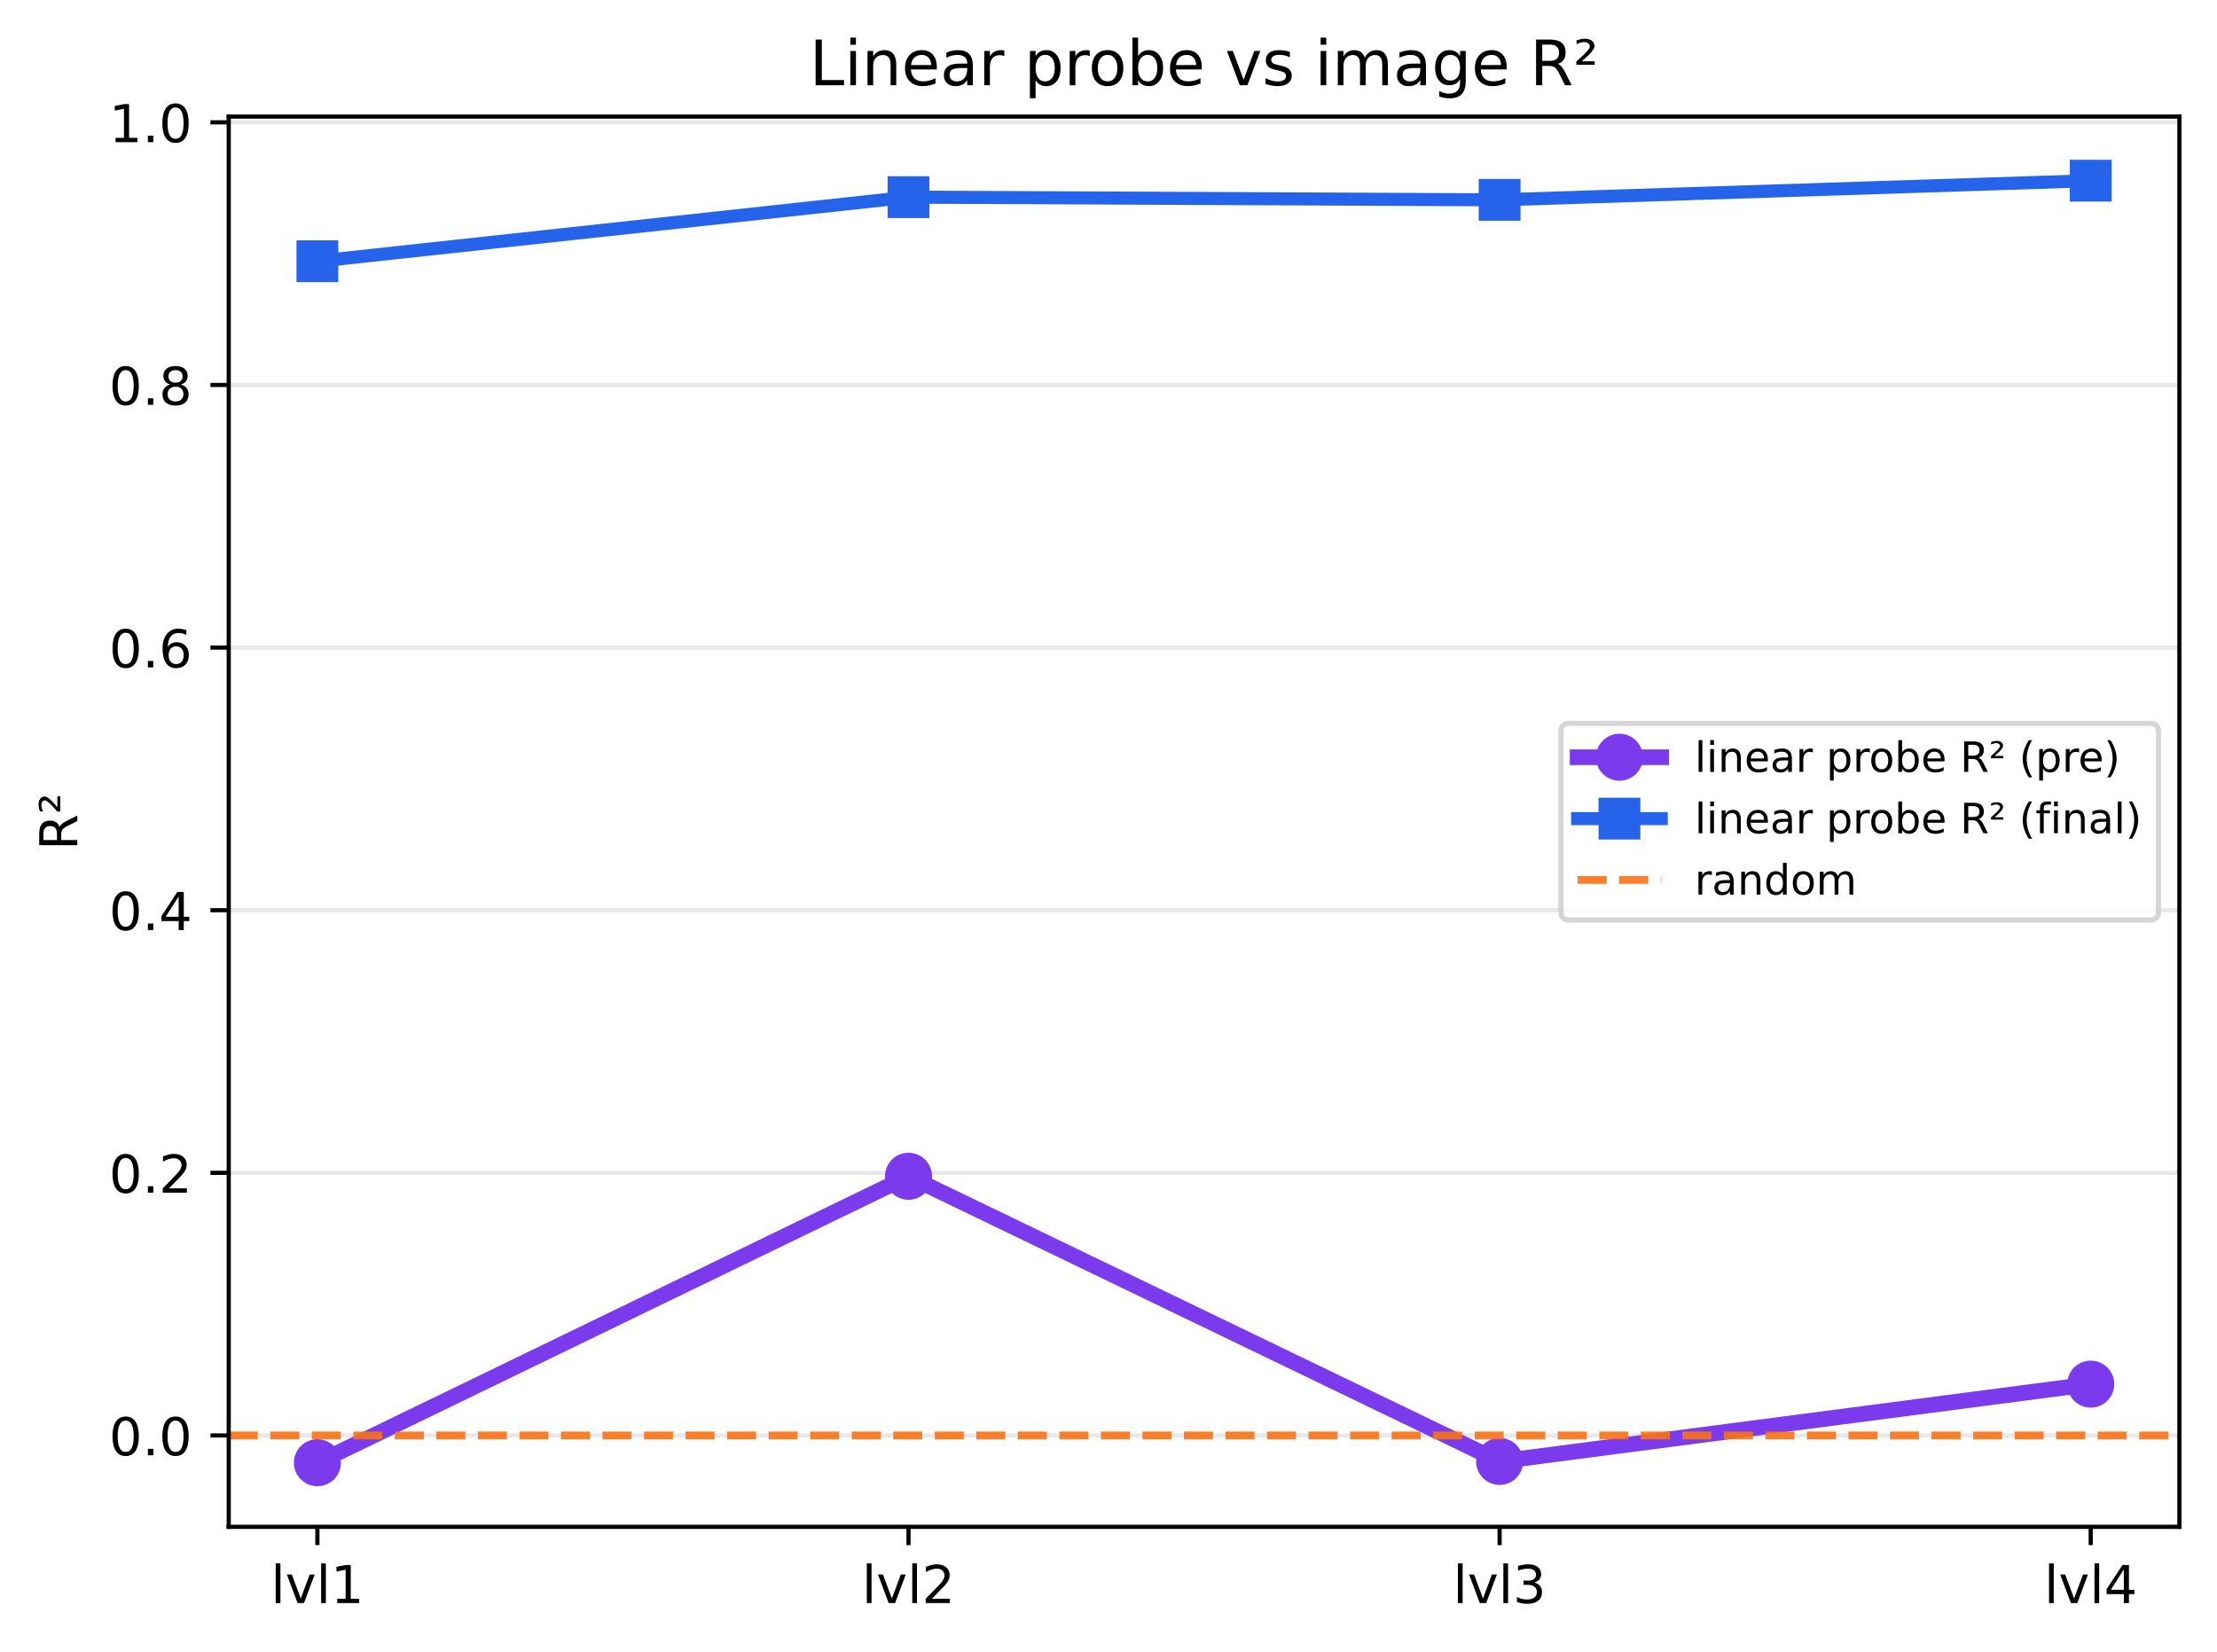
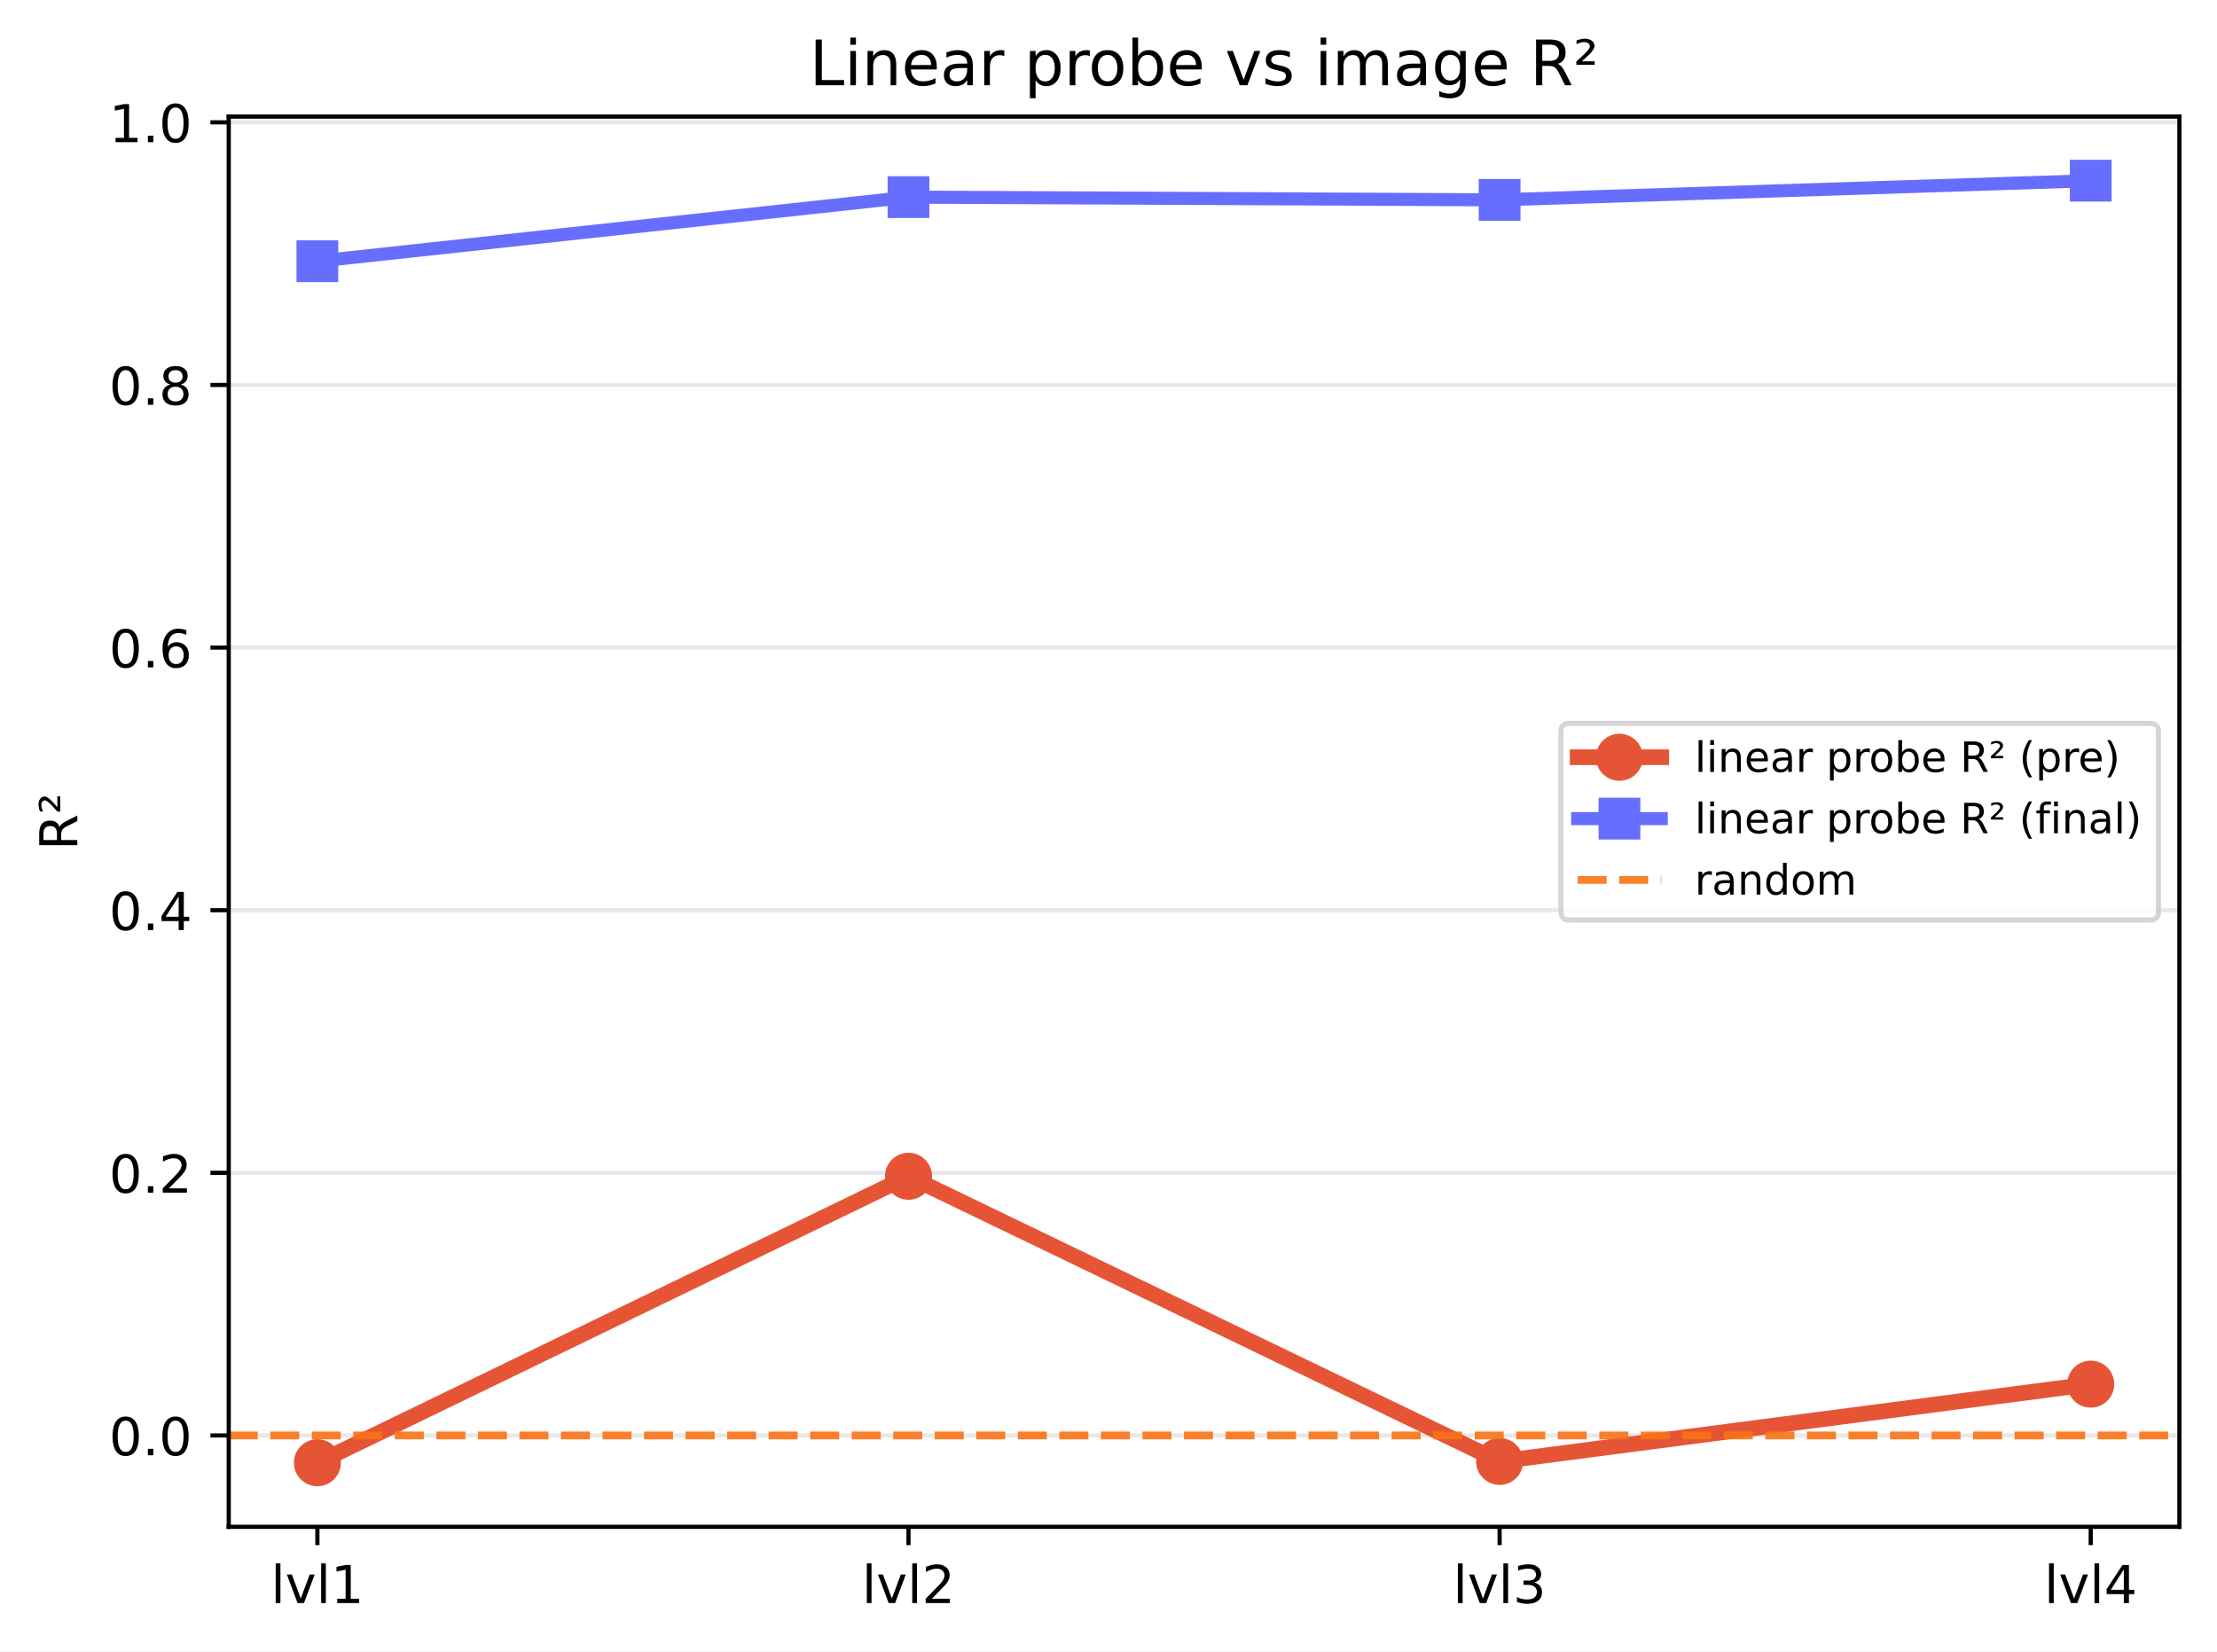
<svg xmlns="http://www.w3.org/2000/svg" xmlns:xlink="http://www.w3.org/1999/xlink" width="424.371pt" height="316.156pt" viewBox="0 0 424.371 316.156" version="1.1">
  <defs>
    <style type="text/css">*{stroke-linejoin: round; stroke-linecap: butt}</style>
  </defs>
  <g id="figure_1">
    <g id="patch_1">
      <path d="M 0 316.156  L 424.371 316.156  L 424.371 0  L 0 0  z " style="fill: #ffffff" />
    </g>
    <g id="axes_1">
      <g id="patch_2">
        <path d="M 43.781 292.278  L 417.171 292.278  L 417.171 22.318  L 43.781 22.318  z " style="fill: #ffffff" />
      </g>
      <g id="matplotlib.axis_1">
        <g id="xtick_1">
          <g id="line2d_1">
            <defs>
-               <path id="ma4fa95c0d4" d="M 0 0  L 0 3.5  " style="stroke: #000000; stroke-width: 0.8" />
-             </defs>
-             <g>
-               <use xlink:href="#ma4fa95c0d4" x="60.754" y="292.278" style="stroke: #000000; stroke-width: 0.8" />
+               <path id="mb5f0a860e6" d="M 0 0  L 0 3.5  " style="stroke: #000000; stroke-width: 0.8" />
+             </defs>
+             <g>
+               <use xlink:href="#mb5f0a860e6" x="60.754" y="292.278" style="stroke: #000000; stroke-width: 0.8" />
            </g>
          </g>
          <g id="text_1">
            <g transform="translate(51.83477 306.8766) scale(0.1 -0.1)">
              <defs>
                <path id="DejaVuSans-6c" d="M 603 4863  L 1178 4863  L 1178 0  L 603 0  L 603 4863  z " transform="scale(0.015625)" />
                <path id="DejaVuSans-76" d="M 191 3500  L 800 3500  L 1894 563  L 2988 3500  L 3597 3500  L 2284 0  L 1503 0  L 191 3500  z " transform="scale(0.015625)" />
                <path id="DejaVuSans-31" d="M 794 531  L 1825 531  L 1825 4091  L 703 3866  L 703 4441  L 1819 4666  L 2450 4666  L 2450 531  L 3481 531  L 3481 0  L 794 0  L 794 531  z " transform="scale(0.015625)" />
              </defs>
              <use xlink:href="#DejaVuSans-6c" />
              <use xlink:href="#DejaVuSans-76" transform="translate(27.7832 0)" />
              <use xlink:href="#DejaVuSans-6c" transform="translate(86.96289 0)" />
              <use xlink:href="#DejaVuSans-31" transform="translate(114.7461 0)" />
            </g>
          </g>
        </g>
        <g id="xtick_2">
          <g id="line2d_2">
            <g>
-               <use xlink:href="#ma4fa95c0d4" x="173.902" y="292.278" style="stroke: #000000; stroke-width: 0.8" />
+               <use xlink:href="#mb5f0a860e6" x="173.902" y="292.278" style="stroke: #000000; stroke-width: 0.8" />
            </g>
          </g>
          <g id="text_2">
            <g transform="translate(164.9833 306.8766) scale(0.1 -0.1)">
              <defs>
                <path id="DejaVuSans-32" d="M 1228 531  L 3431 531  L 3431 0  L 469 0  L 469 531  Q 828 903 1448 1529  Q 2069 2156 2228 2338  Q 2531 2678 2651 2914  Q 2772 3150 2772 3378  Q 2772 3750 2511 3984  Q 2250 4219 1831 4219  Q 1534 4219 1204 4116  Q 875 4013 500 3803  L 500 4441  Q 881 4594 1212 4672  Q 1544 4750 1819 4750  Q 2544 4750 2975 4387  Q 3406 4025 3406 3419  Q 3406 3131 3298 2873  Q 3191 2616 2906 2266  Q 2828 2175 2409 1742  Q 1991 1309 1228 531  z " transform="scale(0.015625)" />
              </defs>
              <use xlink:href="#DejaVuSans-6c" />
              <use xlink:href="#DejaVuSans-76" transform="translate(27.7832 0)" />
              <use xlink:href="#DejaVuSans-6c" transform="translate(86.96289 0)" />
              <use xlink:href="#DejaVuSans-32" transform="translate(114.7461 0)" />
            </g>
          </g>
        </g>
        <g id="xtick_3">
          <g id="line2d_3">
            <g>
-               <use xlink:href="#ma4fa95c0d4" x="287.05" y="292.278" style="stroke: #000000; stroke-width: 0.8" />
+               <use xlink:href="#mb5f0a860e6" x="287.05" y="292.278" style="stroke: #000000; stroke-width: 0.8" />
            </g>
          </g>
          <g id="text_3">
            <g transform="translate(278.1317 306.8766) scale(0.1 -0.1)">
              <defs>
                <path id="DejaVuSans-33" d="M 2597 2516  Q 3050 2419 3304 2112  Q 3559 1806 3559 1356  Q 3559 666 3084 287  Q 2609 -91 1734 -91  Q 1441 -91 1130 -33  Q 819 25 488 141  L 488 750  Q 750 597 1062 519  Q 1375 441 1716 441  Q 2309 441 2620 675  Q 2931 909 2931 1356  Q 2931 1769 2642 2001  Q 2353 2234 1838 2234  L 1294 2234  L 1294 2753  L 1863 2753  Q 2328 2753 2575 2939  Q 2822 3125 2822 3475  Q 2822 3834 2567 4026  Q 2313 4219 1838 4219  Q 1578 4219 1281 4162  Q 984 4106 628 3988  L 628 4550  Q 988 4650 1302 4700  Q 1616 4750 1894 4750  Q 2613 4750 3031 4423  Q 3450 4097 3450 3541  Q 3450 3153 3228 2886  Q 3006 2619 2597 2516  z " transform="scale(0.015625)" />
              </defs>
              <use xlink:href="#DejaVuSans-6c" />
              <use xlink:href="#DejaVuSans-76" transform="translate(27.7832 0)" />
              <use xlink:href="#DejaVuSans-6c" transform="translate(86.96289 0)" />
              <use xlink:href="#DejaVuSans-33" transform="translate(114.7461 0)" />
            </g>
          </g>
        </g>
        <g id="xtick_4">
          <g id="line2d_4">
            <g>
-               <use xlink:href="#ma4fa95c0d4" x="400.199" y="292.278" style="stroke: #000000; stroke-width: 0.8" />
+               <use xlink:href="#mb5f0a860e6" x="400.199" y="292.278" style="stroke: #000000; stroke-width: 0.8" />
            </g>
          </g>
          <g id="text_4">
            <g transform="translate(391.2802 306.8766) scale(0.1 -0.1)">
              <defs>
                <path id="DejaVuSans-34" d="M 2419 4116  L 825 1625  L 2419 1625  L 2419 4116  z M 2253 4666  L 3047 4666  L 3047 1625  L 3713 1625  L 3713 1100  L 3047 1100  L 3047 0  L 2419 0  L 2419 1100  L 313 1100  L 313 1709  L 2253 4666  z " transform="scale(0.015625)" />
              </defs>
              <use xlink:href="#DejaVuSans-6c" />
              <use xlink:href="#DejaVuSans-76" transform="translate(27.7832 0)" />
              <use xlink:href="#DejaVuSans-6c" transform="translate(86.96289 0)" />
              <use xlink:href="#DejaVuSans-34" transform="translate(114.7461 0)" />
            </g>
          </g>
        </g>
      </g>
      <g id="matplotlib.axis_2">
        <g id="ytick_1">
          <g id="line2d_5">
-             <path d="M 43.781 274.787  L 417.171 274.787  " clip-path="url(#pebce933a4f)" style="fill: none; stroke: #b0b0b0; stroke-opacity: 0.3; stroke-width: 0.8; stroke-linecap: square" />
+             <path d="M 43.781 274.787  L 417.171 274.787  " clip-path="url(#pfa9aca4355)" style="fill: none; stroke: #b0b0b0; stroke-opacity: 0.3; stroke-width: 0.8; stroke-linecap: square" />
          </g>
          <g id="line2d_6">
            <defs>
-               <path id="m3c861efbf7" d="M 0 0  L -3.5 0  " style="stroke: #000000; stroke-width: 0.8" />
-             </defs>
-             <g>
-               <use xlink:href="#m3c861efbf7" x="43.781" y="274.787" style="stroke: #000000; stroke-width: 0.8" />
+               <path id="m2db002ee2f" d="M 0 0  L -3.5 0  " style="stroke: #000000; stroke-width: 0.8" />
+             </defs>
+             <g>
+               <use xlink:href="#m2db002ee2f" x="43.781" y="274.787" style="stroke: #000000; stroke-width: 0.8" />
            </g>
          </g>
          <g id="text_5">
            <g transform="translate(20.87813 278.5864) scale(0.1 -0.1)">
              <defs>
                <path id="DejaVuSans-30" d="M 2034 4250  Q 1547 4250 1301 3770  Q 1056 3291 1056 2328  Q 1056 1369 1301 889  Q 1547 409 2034 409  Q 2525 409 2770 889  Q 3016 1369 3016 2328  Q 3016 3291 2770 3770  Q 2525 4250 2034 4250  z M 2034 4750  Q 2819 4750 3233 4129  Q 3647 3509 3647 2328  Q 3647 1150 3233 529  Q 2819 -91 2034 -91  Q 1250 -91 836 529  Q 422 1150 422 2328  Q 422 3509 836 4129  Q 1250 4750 2034 4750  z " transform="scale(0.015625)" />
                <path id="DejaVuSans-2e" d="M 684 794  L 1344 794  L 1344 0  L 684 0  L 684 794  z " transform="scale(0.015625)" />
              </defs>
              <use xlink:href="#DejaVuSans-30" />
              <use xlink:href="#DejaVuSans-2e" transform="translate(63.62305 0)" />
              <use xlink:href="#DejaVuSans-30" transform="translate(95.41016 0)" />
            </g>
          </g>
        </g>
        <g id="ytick_2">
          <g id="line2d_7">
-             <path d="M 43.781 224.514  L 417.171 224.514  " clip-path="url(#pebce933a4f)" style="fill: none; stroke: #b0b0b0; stroke-opacity: 0.3; stroke-width: 0.8; stroke-linecap: square" />
+             <path d="M 43.781 224.514  L 417.171 224.514  " clip-path="url(#pfa9aca4355)" style="fill: none; stroke: #b0b0b0; stroke-opacity: 0.3; stroke-width: 0.8; stroke-linecap: square" />
          </g>
          <g id="line2d_8">
            <g>
-               <use xlink:href="#m3c861efbf7" x="43.781" y="224.514" style="stroke: #000000; stroke-width: 0.8" />
+               <use xlink:href="#m2db002ee2f" x="43.781" y="224.514" style="stroke: #000000; stroke-width: 0.8" />
            </g>
          </g>
          <g id="text_6">
            <g transform="translate(20.87813 228.3128) scale(0.1 -0.1)">
              <use xlink:href="#DejaVuSans-30" />
              <use xlink:href="#DejaVuSans-2e" transform="translate(63.62305 0)" />
              <use xlink:href="#DejaVuSans-32" transform="translate(95.41016 0)" />
            </g>
          </g>
        </g>
        <g id="ytick_3">
          <g id="line2d_9">
-             <path d="M 43.781 174.24  L 417.171 174.24  " clip-path="url(#pebce933a4f)" style="fill: none; stroke: #b0b0b0; stroke-opacity: 0.3; stroke-width: 0.8; stroke-linecap: square" />
+             <path d="M 43.781 174.24  L 417.171 174.24  " clip-path="url(#pfa9aca4355)" style="fill: none; stroke: #b0b0b0; stroke-opacity: 0.3; stroke-width: 0.8; stroke-linecap: square" />
          </g>
          <g id="line2d_10">
            <g>
-               <use xlink:href="#m3c861efbf7" x="43.781" y="174.24" style="stroke: #000000; stroke-width: 0.8" />
+               <use xlink:href="#m2db002ee2f" x="43.781" y="174.24" style="stroke: #000000; stroke-width: 0.8" />
            </g>
          </g>
          <g id="text_7">
            <g transform="translate(20.87813 178.0392) scale(0.1 -0.1)">
              <use xlink:href="#DejaVuSans-30" />
              <use xlink:href="#DejaVuSans-2e" transform="translate(63.62305 0)" />
              <use xlink:href="#DejaVuSans-34" transform="translate(95.41016 0)" />
            </g>
          </g>
        </g>
        <g id="ytick_4">
          <g id="line2d_11">
-             <path d="M 43.781 123.966  L 417.171 123.966  " clip-path="url(#pebce933a4f)" style="fill: none; stroke: #b0b0b0; stroke-opacity: 0.3; stroke-width: 0.8; stroke-linecap: square" />
+             <path d="M 43.781 123.966  L 417.171 123.966  " clip-path="url(#pfa9aca4355)" style="fill: none; stroke: #b0b0b0; stroke-opacity: 0.3; stroke-width: 0.8; stroke-linecap: square" />
          </g>
          <g id="line2d_12">
            <g>
-               <use xlink:href="#m3c861efbf7" x="43.781" y="123.966" style="stroke: #000000; stroke-width: 0.8" />
+               <use xlink:href="#m2db002ee2f" x="43.781" y="123.966" style="stroke: #000000; stroke-width: 0.8" />
            </g>
          </g>
          <g id="text_8">
            <g transform="translate(20.87813 127.7656) scale(0.1 -0.1)">
              <defs>
                <path id="DejaVuSans-36" d="M 2113 2584  Q 1688 2584 1439 2293  Q 1191 2003 1191 1497  Q 1191 994 1439 701  Q 1688 409 2113 409  Q 2538 409 2786 701  Q 3034 994 3034 1497  Q 3034 2003 2786 2293  Q 2538 2584 2113 2584  z M 3366 4563  L 3366 3988  Q 3128 4100 2886 4159  Q 2644 4219 2406 4219  Q 1781 4219 1451 3797  Q 1122 3375 1075 2522  Q 1259 2794 1537 2939  Q 1816 3084 2150 3084  Q 2853 3084 3261 2657  Q 3669 2231 3669 1497  Q 3669 778 3244 343  Q 2819 -91 2113 -91  Q 1303 -91 875 529  Q 447 1150 447 2328  Q 447 3434 972 4092  Q 1497 4750 2381 4750  Q 2619 4750 2861 4703  Q 3103 4656 3366 4563  z " transform="scale(0.015625)" />
              </defs>
              <use xlink:href="#DejaVuSans-30" />
              <use xlink:href="#DejaVuSans-2e" transform="translate(63.62305 0)" />
              <use xlink:href="#DejaVuSans-36" transform="translate(95.41016 0)" />
            </g>
          </g>
        </g>
        <g id="ytick_5">
          <g id="line2d_13">
-             <path d="M 43.781 73.693  L 417.171 73.693  " clip-path="url(#pebce933a4f)" style="fill: none; stroke: #b0b0b0; stroke-opacity: 0.3; stroke-width: 0.8; stroke-linecap: square" />
+             <path d="M 43.781 73.693  L 417.171 73.693  " clip-path="url(#pfa9aca4355)" style="fill: none; stroke: #b0b0b0; stroke-opacity: 0.3; stroke-width: 0.8; stroke-linecap: square" />
          </g>
          <g id="line2d_14">
            <g>
-               <use xlink:href="#m3c861efbf7" x="43.781" y="73.693" style="stroke: #000000; stroke-width: 0.8" />
+               <use xlink:href="#m2db002ee2f" x="43.781" y="73.693" style="stroke: #000000; stroke-width: 0.8" />
            </g>
          </g>
          <g id="text_9">
            <g transform="translate(20.87813 77.492) scale(0.1 -0.1)">
              <defs>
                <path id="DejaVuSans-38" d="M 2034 2216  Q 1584 2216 1326 1975  Q 1069 1734 1069 1313  Q 1069 891 1326 650  Q 1584 409 2034 409  Q 2484 409 2743 651  Q 3003 894 3003 1313  Q 3003 1734 2745 1975  Q 2488 2216 2034 2216  z M 1403 2484  Q 997 2584 770 2862  Q 544 3141 544 3541  Q 544 4100 942 4425  Q 1341 4750 2034 4750  Q 2731 4750 3128 4425  Q 3525 4100 3525 3541  Q 3525 3141 3298 2862  Q 3072 2584 2669 2484  Q 3125 2378 3379 2068  Q 3634 1759 3634 1313  Q 3634 634 3220 271  Q 2806 -91 2034 -91  Q 1263 -91 848 271  Q 434 634 434 1313  Q 434 1759 690 2068  Q 947 2378 1403 2484  z M 1172 3481  Q 1172 3119 1398 2916  Q 1625 2713 2034 2713  Q 2441 2713 2670 2916  Q 2900 3119 2900 3481  Q 2900 3844 2670 4047  Q 2441 4250 2034 4250  Q 1625 4250 1398 4047  Q 1172 3844 1172 3481  z " transform="scale(0.015625)" />
              </defs>
              <use xlink:href="#DejaVuSans-30" />
              <use xlink:href="#DejaVuSans-2e" transform="translate(63.62305 0)" />
              <use xlink:href="#DejaVuSans-38" transform="translate(95.41016 0)" />
            </g>
          </g>
        </g>
        <g id="ytick_6">
          <g id="line2d_15">
-             <path d="M 43.781 23.419  L 417.171 23.419  " clip-path="url(#pebce933a4f)" style="fill: none; stroke: #b0b0b0; stroke-opacity: 0.3; stroke-width: 0.8; stroke-linecap: square" />
+             <path d="M 43.781 23.419  L 417.171 23.419  " clip-path="url(#pfa9aca4355)" style="fill: none; stroke: #b0b0b0; stroke-opacity: 0.3; stroke-width: 0.8; stroke-linecap: square" />
          </g>
          <g id="line2d_16">
            <g>
-               <use xlink:href="#m3c861efbf7" x="43.781" y="23.419" style="stroke: #000000; stroke-width: 0.8" />
+               <use xlink:href="#m2db002ee2f" x="43.781" y="23.419" style="stroke: #000000; stroke-width: 0.8" />
            </g>
          </g>
          <g id="text_10">
            <g transform="translate(20.87813 27.21839) scale(0.1 -0.1)">
              <use xlink:href="#DejaVuSans-31" />
              <use xlink:href="#DejaVuSans-2e" transform="translate(63.62305 0)" />
              <use xlink:href="#DejaVuSans-30" transform="translate(95.41016 0)" />
            </g>
          </g>
        </g>
        <g id="text_11">
          <g transform="translate(14.79844 162.777) rotate(-90) scale(0.1 -0.1)">
            <defs>
              <path id="DejaVuSans-52" d="M 2841 2188  Q 3044 2119 3236 1894  Q 3428 1669 3622 1275  L 4263 0  L 3584 0  L 2988 1197  Q 2756 1666 2539 1819  Q 2322 1972 1947 1972  L 1259 1972  L 1259 0  L 628 0  L 628 4666  L 2053 4666  Q 2853 4666 3247 4331  Q 3641 3997 3641 3322  Q 3641 2881 3436 2590  Q 3231 2300 2841 2188  z M 1259 4147  L 1259 2491  L 2053 2491  Q 2509 2491 2742 2702  Q 2975 2913 2975 3322  Q 2975 3731 2742 3939  Q 2509 4147 2053 4147  L 1259 4147  z " transform="scale(0.015625)" />
              <path id="DejaVuSans-b2" d="M 838 2444  L 2163 2444  L 2163 2088  L 294 2088  L 294 2431  Q 400 2528 597 2703  Q 1672 3656 1672 3950  Q 1672 4156 1509 4282  Q 1347 4409 1081 4409  Q 919 4409 728 4354  Q 538 4300 313 4191  L 313 4575  Q 553 4663 761 4706  Q 969 4750 1147 4750  Q 1600 4750 1872 4544  Q 2144 4338 2144 4000  Q 2144 3566 1109 2678  Q 934 2528 838 2444  z " transform="scale(0.015625)" />
            </defs>
            <use xlink:href="#DejaVuSans-52" />
            <use xlink:href="#DejaVuSans-b2" transform="translate(69.48242 0)" />
          </g>
        </g>
      </g>
      <g id="line2d_17">
-         <path d="M 60.754 280.007  L 173.902 225.173  L 287.05 279.758  L 400.199 264.964  " clip-path="url(#pebce933a4f)" style="fill: none; stroke: #7c3aed; stroke-width: 3; stroke-linecap: square" />
+         <path d="M 60.754 280.007  L 173.902 225.173  L 287.05 279.758  L 400.199 264.964  " clip-path="url(#pfa9aca4355)" style="fill: none; stroke: #e65436; stroke-width: 3; stroke-linecap: square" />
        <defs>
-           <path id="m69466aa2cf" d="M 0 4  C 1.061 4 2.078 3.579 2.828 2.828  C 3.579 2.078 4 1.061 4 0  C 4 -1.061 3.579 -2.078 2.828 -2.828  C 2.078 -3.579 1.061 -4 0 -4  C -1.061 -4 -2.078 -3.579 -2.828 -2.828  C -3.579 -2.078 -4 -1.061 -4 0  C -4 1.061 -3.579 2.078 -2.828 2.828  C -2.078 3.579 -1.061 4 0 4  z " style="stroke: #7c3aed" />
+           <path id="mfcc7e17eb5" d="M 0 4  C 1.061 4 2.078 3.579 2.828 2.828  C 3.579 2.078 4 1.061 4 0  C 4 -1.061 3.579 -2.078 2.828 -2.828  C 2.078 -3.579 1.061 -4 0 -4  C -1.061 -4 -2.078 -3.579 -2.828 -2.828  C -3.579 -2.078 -4 -1.061 -4 0  C -4 1.061 -3.579 2.078 -2.828 2.828  C -2.078 3.579 -1.061 4 0 4  z " style="stroke: #e65436" />
        </defs>
-         <g clip-path="url(#pebce933a4f)">
-           <use xlink:href="#m69466aa2cf" x="60.754" y="280.007" style="fill: #7c3aed; stroke: #7c3aed" />
-           <use xlink:href="#m69466aa2cf" x="173.902" y="225.173" style="fill: #7c3aed; stroke: #7c3aed" />
-           <use xlink:href="#m69466aa2cf" x="287.05" y="279.758" style="fill: #7c3aed; stroke: #7c3aed" />
-           <use xlink:href="#m69466aa2cf" x="400.199" y="264.964" style="fill: #7c3aed; stroke: #7c3aed" />
+         <g clip-path="url(#pfa9aca4355)">
+           <use xlink:href="#mfcc7e17eb5" x="60.754" y="280.007" style="fill: #e65436; stroke: #e65436" />
+           <use xlink:href="#mfcc7e17eb5" x="173.902" y="225.173" style="fill: #e65436; stroke: #e65436" />
+           <use xlink:href="#mfcc7e17eb5" x="287.05" y="279.758" style="fill: #e65436; stroke: #e65436" />
+           <use xlink:href="#mfcc7e17eb5" x="400.199" y="264.964" style="fill: #e65436; stroke: #e65436" />
        </g>
      </g>
      <g id="line2d_18">
-         <path d="M 60.754 50.008  L 173.902 37.739  L 287.05 38.256  L 400.199 34.589  " clip-path="url(#pebce933a4f)" style="fill: none; stroke: #2563eb; stroke-width: 2.5; stroke-linecap: square" />
+         <path d="M 60.754 50.008  L 173.902 37.739  L 287.05 38.256  L 400.199 34.589  " clip-path="url(#pfa9aca4355)" style="fill: none; stroke: #676efd; stroke-width: 2.5; stroke-linecap: square" />
        <defs>
-           <path id="m083baf9ae3" d="M -3.5 3.5  L 3.5 3.5  L 3.5 -3.5  L -3.5 -3.5  z " style="stroke: #2563eb; stroke-linejoin: miter" />
+           <path id="ma6c90b87ee" d="M -3.5 3.5  L 3.5 3.5  L 3.5 -3.5  L -3.5 -3.5  z " style="stroke: #676efd; stroke-linejoin: miter" />
        </defs>
-         <g clip-path="url(#pebce933a4f)">
-           <use xlink:href="#m083baf9ae3" x="60.754" y="50.008" style="fill: #2563eb; stroke: #2563eb; stroke-linejoin: miter" />
-           <use xlink:href="#m083baf9ae3" x="173.902" y="37.739" style="fill: #2563eb; stroke: #2563eb; stroke-linejoin: miter" />
-           <use xlink:href="#m083baf9ae3" x="287.05" y="38.256" style="fill: #2563eb; stroke: #2563eb; stroke-linejoin: miter" />
-           <use xlink:href="#m083baf9ae3" x="400.199" y="34.589" style="fill: #2563eb; stroke: #2563eb; stroke-linejoin: miter" />
+         <g clip-path="url(#pfa9aca4355)">
+           <use xlink:href="#ma6c90b87ee" x="60.754" y="50.008" style="fill: #676efd; stroke: #676efd; stroke-linejoin: miter" />
+           <use xlink:href="#ma6c90b87ee" x="173.902" y="37.739" style="fill: #676efd; stroke: #676efd; stroke-linejoin: miter" />
+           <use xlink:href="#ma6c90b87ee" x="287.05" y="38.256" style="fill: #676efd; stroke: #676efd; stroke-linejoin: miter" />
+           <use xlink:href="#ma6c90b87ee" x="400.199" y="34.589" style="fill: #676efd; stroke: #676efd; stroke-linejoin: miter" />
        </g>
      </g>
      <g id="line2d_19">
-         <path d="M 43.781 274.787  L 417.171 274.787  " clip-path="url(#pebce933a4f)" style="fill: none; stroke-dasharray: 5.55,2.4; stroke-dashoffset: 0; stroke: #f97316; stroke-opacity: 0.9; stroke-width: 1.5" />
+         <path d="M 43.781 274.787  L 417.171 274.787  " clip-path="url(#pfa9aca4355)" style="fill: none; stroke-dasharray: 5.55,2.4; stroke-dashoffset: 0; stroke: #f97316; stroke-opacity: 0.9; stroke-width: 1.5" />
      </g>
      <g id="patch_3">
        <path d="M 43.781 292.278  L 43.781 22.318  " style="fill: none; stroke: #000000; stroke-width: 0.8; stroke-linejoin: miter; stroke-linecap: square" />
      </g>
      <g id="patch_4">
        <path d="M 417.171 292.278  L 417.171 22.318  " style="fill: none; stroke: #000000; stroke-width: 0.8; stroke-linejoin: miter; stroke-linecap: square" />
      </g>
      <g id="patch_5">
        <path d="M 43.781 292.278  L 417.171 292.278  " style="fill: none; stroke: #000000; stroke-width: 0.8; stroke-linejoin: miter; stroke-linecap: square" />
      </g>
      <g id="patch_6">
        <path d="M 43.781 22.318  L 417.171 22.318  " style="fill: none; stroke: #000000; stroke-width: 0.8; stroke-linejoin: miter; stroke-linecap: square" />
      </g>
      <g id="text_12">
        <g transform="translate(154.9475 16.31812) scale(0.12 -0.12)">
          <defs>
            <path id="DejaVuSans-4c" d="M 628 4666  L 1259 4666  L 1259 531  L 3531 531  L 3531 0  L 628 0  L 628 4666  z " transform="scale(0.015625)" />
            <path id="DejaVuSans-69" d="M 603 3500  L 1178 3500  L 1178 0  L 603 0  L 603 3500  z M 603 4863  L 1178 4863  L 1178 4134  L 603 4134  L 603 4863  z " transform="scale(0.015625)" />
            <path id="DejaVuSans-6e" d="M 3513 2113  L 3513 0  L 2938 0  L 2938 2094  Q 2938 2591 2744 2837  Q 2550 3084 2163 3084  Q 1697 3084 1428 2787  Q 1159 2491 1159 1978  L 1159 0  L 581 0  L 581 3500  L 1159 3500  L 1159 2956  Q 1366 3272 1645 3428  Q 1925 3584 2291 3584  Q 2894 3584 3203 3211  Q 3513 2838 3513 2113  z " transform="scale(0.015625)" />
            <path id="DejaVuSans-65" d="M 3597 1894  L 3597 1613  L 953 1613  Q 991 1019 1311 708  Q 1631 397 2203 397  Q 2534 397 2845 478  Q 3156 559 3463 722  L 3463 178  Q 3153 47 2828 -22  Q 2503 -91 2169 -91  Q 1331 -91 842 396  Q 353 884 353 1716  Q 353 2575 817 3079  Q 1281 3584 2069 3584  Q 2775 3584 3186 3129  Q 3597 2675 3597 1894  z M 3022 2063  Q 3016 2534 2758 2815  Q 2500 3097 2075 3097  Q 1594 3097 1305 2825  Q 1016 2553 972 2059  L 3022 2063  z " transform="scale(0.015625)" />
            <path id="DejaVuSans-61" d="M 2194 1759  Q 1497 1759 1228 1600  Q 959 1441 959 1056  Q 959 750 1161 570  Q 1363 391 1709 391  Q 2188 391 2477 730  Q 2766 1069 2766 1631  L 2766 1759  L 2194 1759  z M 3341 1997  L 3341 0  L 2766 0  L 2766 531  Q 2569 213 2275 61  Q 1981 -91 1556 -91  Q 1019 -91 701 211  Q 384 513 384 1019  Q 384 1609 779 1909  Q 1175 2209 1959 2209  L 2766 2209  L 2766 2266  Q 2766 2663 2505 2880  Q 2244 3097 1772 3097  Q 1472 3097 1187 3025  Q 903 2953 641 2809  L 641 3341  Q 956 3463 1253 3523  Q 1550 3584 1831 3584  Q 2591 3584 2966 3190  Q 3341 2797 3341 1997  z " transform="scale(0.015625)" />
            <path id="DejaVuSans-72" d="M 2631 2963  Q 2534 3019 2420 3045  Q 2306 3072 2169 3072  Q 1681 3072 1420 2755  Q 1159 2438 1159 1844  L 1159 0  L 581 0  L 581 3500  L 1159 3500  L 1159 2956  Q 1341 3275 1631 3429  Q 1922 3584 2338 3584  Q 2397 3584 2469 3576  Q 2541 3569 2628 3553  L 2631 2963  z " transform="scale(0.015625)" />
            <path id="DejaVuSans-20" transform="scale(0.015625)" />
            <path id="DejaVuSans-70" d="M 1159 525  L 1159 -1331  L 581 -1331  L 581 3500  L 1159 3500  L 1159 2969  Q 1341 3281 1617 3432  Q 1894 3584 2278 3584  Q 2916 3584 3314 3078  Q 3713 2572 3713 1747  Q 3713 922 3314 415  Q 2916 -91 2278 -91  Q 1894 -91 1617 61  Q 1341 213 1159 525  z M 3116 1747  Q 3116 2381 2855 2742  Q 2594 3103 2138 3103  Q 1681 3103 1420 2742  Q 1159 2381 1159 1747  Q 1159 1113 1420 752  Q 1681 391 2138 391  Q 2594 391 2855 752  Q 3116 1113 3116 1747  z " transform="scale(0.015625)" />
            <path id="DejaVuSans-6f" d="M 1959 3097  Q 1497 3097 1228 2736  Q 959 2375 959 1747  Q 959 1119 1226 758  Q 1494 397 1959 397  Q 2419 397 2687 759  Q 2956 1122 2956 1747  Q 2956 2369 2687 2733  Q 2419 3097 1959 3097  z M 1959 3584  Q 2709 3584 3137 3096  Q 3566 2609 3566 1747  Q 3566 888 3137 398  Q 2709 -91 1959 -91  Q 1206 -91 779 398  Q 353 888 353 1747  Q 353 2609 779 3096  Q 1206 3584 1959 3584  z " transform="scale(0.015625)" />
            <path id="DejaVuSans-62" d="M 3116 1747  Q 3116 2381 2855 2742  Q 2594 3103 2138 3103  Q 1681 3103 1420 2742  Q 1159 2381 1159 1747  Q 1159 1113 1420 752  Q 1681 391 2138 391  Q 2594 391 2855 752  Q 3116 1113 3116 1747  z M 1159 2969  Q 1341 3281 1617 3432  Q 1894 3584 2278 3584  Q 2916 3584 3314 3078  Q 3713 2572 3713 1747  Q 3713 922 3314 415  Q 2916 -91 2278 -91  Q 1894 -91 1617 61  Q 1341 213 1159 525  L 1159 0  L 581 0  L 581 4863  L 1159 4863  L 1159 2969  z " transform="scale(0.015625)" />
            <path id="DejaVuSans-73" d="M 2834 3397  L 2834 2853  Q 2591 2978 2328 3040  Q 2066 3103 1784 3103  Q 1356 3103 1142 2972  Q 928 2841 928 2578  Q 928 2378 1081 2264  Q 1234 2150 1697 2047  L 1894 2003  Q 2506 1872 2764 1633  Q 3022 1394 3022 966  Q 3022 478 2636 193  Q 2250 -91 1575 -91  Q 1294 -91 989 -36  Q 684 19 347 128  L 347 722  Q 666 556 975 473  Q 1284 391 1588 391  Q 1994 391 2212 530  Q 2431 669 2431 922  Q 2431 1156 2273 1281  Q 2116 1406 1581 1522  L 1381 1569  Q 847 1681 609 1914  Q 372 2147 372 2553  Q 372 3047 722 3315  Q 1072 3584 1716 3584  Q 2034 3584 2315 3537  Q 2597 3491 2834 3397  z " transform="scale(0.015625)" />
            <path id="DejaVuSans-6d" d="M 3328 2828  Q 3544 3216 3844 3400  Q 4144 3584 4550 3584  Q 5097 3584 5394 3201  Q 5691 2819 5691 2113  L 5691 0  L 5113 0  L 5113 2094  Q 5113 2597 4934 2840  Q 4756 3084 4391 3084  Q 3944 3084 3684 2787  Q 3425 2491 3425 1978  L 3425 0  L 2847 0  L 2847 2094  Q 2847 2600 2669 2842  Q 2491 3084 2119 3084  Q 1678 3084 1418 2786  Q 1159 2488 1159 1978  L 1159 0  L 581 0  L 581 3500  L 1159 3500  L 1159 2956  Q 1356 3278 1631 3431  Q 1906 3584 2284 3584  Q 2666 3584 2933 3390  Q 3200 3197 3328 2828  z " transform="scale(0.015625)" />
            <path id="DejaVuSans-67" d="M 2906 1791  Q 2906 2416 2648 2759  Q 2391 3103 1925 3103  Q 1463 3103 1205 2759  Q 947 2416 947 1791  Q 947 1169 1205 825  Q 1463 481 1925 481  Q 2391 481 2648 825  Q 2906 1169 2906 1791  z M 3481 434  Q 3481 -459 3084 -895  Q 2688 -1331 1869 -1331  Q 1566 -1331 1297 -1286  Q 1028 -1241 775 -1147  L 775 -588  Q 1028 -725 1275 -790  Q 1522 -856 1778 -856  Q 2344 -856 2625 -561  Q 2906 -266 2906 331  L 2906 616  Q 2728 306 2450 153  Q 2172 0 1784 0  Q 1141 0 747 490  Q 353 981 353 1791  Q 353 2603 747 3093  Q 1141 3584 1784 3584  Q 2172 3584 2450 3431  Q 2728 3278 2906 2969  L 2906 3500  L 3481 3500  L 3481 434  z " transform="scale(0.015625)" />
          </defs>
          <use xlink:href="#DejaVuSans-4c" />
          <use xlink:href="#DejaVuSans-69" transform="translate(55.71289 0)" />
          <use xlink:href="#DejaVuSans-6e" transform="translate(83.49609 0)" />
          <use xlink:href="#DejaVuSans-65" transform="translate(146.875 0)" />
          <use xlink:href="#DejaVuSans-61" transform="translate(208.3984 0)" />
          <use xlink:href="#DejaVuSans-72" transform="translate(269.6777 0)" />
          <use xlink:href="#DejaVuSans-20" transform="translate(310.791 0)" />
          <use xlink:href="#DejaVuSans-70" transform="translate(342.5781 0)" />
          <use xlink:href="#DejaVuSans-72" transform="translate(406.0547 0)" />
          <use xlink:href="#DejaVuSans-6f" transform="translate(444.918 0)" />
          <use xlink:href="#DejaVuSans-62" transform="translate(506.0996 0)" />
          <use xlink:href="#DejaVuSans-65" transform="translate(569.5762 0)" />
          <use xlink:href="#DejaVuSans-20" transform="translate(631.0996 0)" />
          <use xlink:href="#DejaVuSans-76" transform="translate(662.8867 0)" />
          <use xlink:href="#DejaVuSans-73" transform="translate(722.0664 0)" />
          <use xlink:href="#DejaVuSans-20" transform="translate(774.166 0)" />
          <use xlink:href="#DejaVuSans-69" transform="translate(805.9531 0)" />
          <use xlink:href="#DejaVuSans-6d" transform="translate(833.7363 0)" />
          <use xlink:href="#DejaVuSans-61" transform="translate(931.1484 0)" />
          <use xlink:href="#DejaVuSans-67" transform="translate(992.4277 0)" />
          <use xlink:href="#DejaVuSans-65" transform="translate(1055.904 0)" />
          <use xlink:href="#DejaVuSans-20" transform="translate(1117.428 0)" />
          <use xlink:href="#DejaVuSans-52" transform="translate(1149.215 0)" />
          <use xlink:href="#DejaVuSans-b2" transform="translate(1218.697 0)" />
        </g>
      </g>
      <g id="legend_1">
        <g id="patch_7">
          <path d="M 300.389 176.112  L 411.571 176.112  Q 413.171 176.112 413.171 174.512  L 413.171 140.084  Q 413.171 138.484 411.571 138.484  L 300.389 138.484  Q 298.789 138.484 298.789 140.084  L 298.789 174.512  Q 298.789 176.112 300.389 176.112  z " style="fill: #ffffff; opacity: 0.8; stroke: #cccccc; stroke-linejoin: miter" />
        </g>
        <g id="line2d_20">
-           <path d="M 301.989 144.963  L 309.989 144.963  L 317.989 144.963  " style="fill: none; stroke: #7c3aed; stroke-width: 3; stroke-linecap: square" />
+           <path d="M 301.989 144.963  L 309.989 144.963  L 317.989 144.963  " style="fill: none; stroke: #e65436; stroke-width: 3; stroke-linecap: square" />
          <g>
-             <use xlink:href="#m69466aa2cf" x="309.989" y="144.963" style="fill: #7c3aed; stroke: #7c3aed" />
+             <use xlink:href="#mfcc7e17eb5" x="309.989" y="144.963" style="fill: #e65436; stroke: #e65436" />
          </g>
        </g>
        <g id="text_13">
          <g transform="translate(324.3888 147.7631) scale(0.08 -0.08)">
            <defs>
              <path id="DejaVuSans-28" d="M 1984 4856  Q 1566 4138 1362 3434  Q 1159 2731 1159 2009  Q 1159 1288 1364 580  Q 1569 -128 1984 -844  L 1484 -844  Q 1016 -109 783 600  Q 550 1309 550 2009  Q 550 2706 781 3412  Q 1013 4119 1484 4856  L 1984 4856  z " transform="scale(0.015625)" />
              <path id="DejaVuSans-29" d="M 513 4856  L 1013 4856  Q 1481 4119 1714 3412  Q 1947 2706 1947 2009  Q 1947 1309 1714 600  Q 1481 -109 1013 -844  L 513 -844  Q 928 -128 1133 580  Q 1338 1288 1338 2009  Q 1338 2731 1133 3434  Q 928 4138 513 4856  z " transform="scale(0.015625)" />
            </defs>
            <use xlink:href="#DejaVuSans-6c" />
            <use xlink:href="#DejaVuSans-69" transform="translate(27.7832 0)" />
            <use xlink:href="#DejaVuSans-6e" transform="translate(55.56641 0)" />
            <use xlink:href="#DejaVuSans-65" transform="translate(118.9453 0)" />
            <use xlink:href="#DejaVuSans-61" transform="translate(180.4688 0)" />
            <use xlink:href="#DejaVuSans-72" transform="translate(241.748 0)" />
            <use xlink:href="#DejaVuSans-20" transform="translate(282.8613 0)" />
            <use xlink:href="#DejaVuSans-70" transform="translate(314.6484 0)" />
            <use xlink:href="#DejaVuSans-72" transform="translate(378.125 0)" />
            <use xlink:href="#DejaVuSans-6f" transform="translate(416.9883 0)" />
            <use xlink:href="#DejaVuSans-62" transform="translate(478.1699 0)" />
            <use xlink:href="#DejaVuSans-65" transform="translate(541.6465 0)" />
            <use xlink:href="#DejaVuSans-20" transform="translate(603.1699 0)" />
            <use xlink:href="#DejaVuSans-52" transform="translate(634.957 0)" />
            <use xlink:href="#DejaVuSans-b2" transform="translate(704.4395 0)" />
            <use xlink:href="#DejaVuSans-20" transform="translate(744.5273 0)" />
            <use xlink:href="#DejaVuSans-28" transform="translate(776.3145 0)" />
            <use xlink:href="#DejaVuSans-70" transform="translate(815.3281 0)" />
            <use xlink:href="#DejaVuSans-72" transform="translate(878.8047 0)" />
            <use xlink:href="#DejaVuSans-65" transform="translate(917.668 0)" />
            <use xlink:href="#DejaVuSans-29" transform="translate(979.1914 0)" />
          </g>
        </g>
        <g id="line2d_21">
-           <path d="M 301.989 156.706  L 309.989 156.706  L 317.989 156.706  " style="fill: none; stroke: #2563eb; stroke-width: 2.5; stroke-linecap: square" />
+           <path d="M 301.989 156.706  L 309.989 156.706  L 317.989 156.706  " style="fill: none; stroke: #676efd; stroke-width: 2.5; stroke-linecap: square" />
          <g>
-             <use xlink:href="#m083baf9ae3" x="309.989" y="156.706" style="fill: #2563eb; stroke: #2563eb; stroke-linejoin: miter" />
+             <use xlink:href="#ma6c90b87ee" x="309.989" y="156.706" style="fill: #676efd; stroke: #676efd; stroke-linejoin: miter" />
          </g>
        </g>
        <g id="text_14">
          <g transform="translate(324.3888 159.5056) scale(0.08 -0.08)">
            <defs>
              <path id="DejaVuSans-66" d="M 2375 4863  L 2375 4384  L 1825 4384  Q 1516 4384 1395 4259  Q 1275 4134 1275 3809  L 1275 3500  L 2222 3500  L 2222 3053  L 1275 3053  L 1275 0  L 697 0  L 697 3053  L 147 3053  L 147 3500  L 697 3500  L 697 3744  Q 697 4328 969 4595  Q 1241 4863 1831 4863  L 2375 4863  z " transform="scale(0.015625)" />
            </defs>
            <use xlink:href="#DejaVuSans-6c" />
            <use xlink:href="#DejaVuSans-69" transform="translate(27.7832 0)" />
            <use xlink:href="#DejaVuSans-6e" transform="translate(55.56641 0)" />
            <use xlink:href="#DejaVuSans-65" transform="translate(118.9453 0)" />
            <use xlink:href="#DejaVuSans-61" transform="translate(180.4688 0)" />
            <use xlink:href="#DejaVuSans-72" transform="translate(241.748 0)" />
            <use xlink:href="#DejaVuSans-20" transform="translate(282.8613 0)" />
            <use xlink:href="#DejaVuSans-70" transform="translate(314.6484 0)" />
            <use xlink:href="#DejaVuSans-72" transform="translate(378.125 0)" />
            <use xlink:href="#DejaVuSans-6f" transform="translate(416.9883 0)" />
            <use xlink:href="#DejaVuSans-62" transform="translate(478.1699 0)" />
            <use xlink:href="#DejaVuSans-65" transform="translate(541.6465 0)" />
            <use xlink:href="#DejaVuSans-20" transform="translate(603.1699 0)" />
            <use xlink:href="#DejaVuSans-52" transform="translate(634.957 0)" />
            <use xlink:href="#DejaVuSans-b2" transform="translate(704.4395 0)" />
            <use xlink:href="#DejaVuSans-20" transform="translate(744.5273 0)" />
            <use xlink:href="#DejaVuSans-28" transform="translate(776.3145 0)" />
            <use xlink:href="#DejaVuSans-66" transform="translate(815.3281 0)" />
            <use xlink:href="#DejaVuSans-69" transform="translate(850.5332 0)" />
            <use xlink:href="#DejaVuSans-6e" transform="translate(878.3164 0)" />
            <use xlink:href="#DejaVuSans-61" transform="translate(941.6953 0)" />
            <use xlink:href="#DejaVuSans-6c" transform="translate(1002.975 0)" />
            <use xlink:href="#DejaVuSans-29" transform="translate(1030.758 0)" />
          </g>
        </g>
        <g id="line2d_22">
          <path d="M 301.989 168.448  L 309.989 168.448  L 317.989 168.448  " style="fill: none; stroke-dasharray: 5.55,2.4; stroke-dashoffset: 0; stroke: #f97316; stroke-opacity: 0.9; stroke-width: 1.5" />
        </g>
        <g id="text_15">
          <g transform="translate(324.3888 171.2481) scale(0.08 -0.08)">
            <defs>
              <path id="DejaVuSans-64" d="M 2906 2969  L 2906 4863  L 3481 4863  L 3481 0  L 2906 0  L 2906 525  Q 2725 213 2448 61  Q 2172 -91 1784 -91  Q 1150 -91 751 415  Q 353 922 353 1747  Q 353 2572 751 3078  Q 1150 3584 1784 3584  Q 2172 3584 2448 3432  Q 2725 3281 2906 2969  z M 947 1747  Q 947 1113 1208 752  Q 1469 391 1925 391  Q 2381 391 2643 752  Q 2906 1113 2906 1747  Q 2906 2381 2643 2742  Q 2381 3103 1925 3103  Q 1469 3103 1208 2742  Q 947 2381 947 1747  z " transform="scale(0.015625)" />
            </defs>
            <use xlink:href="#DejaVuSans-72" />
            <use xlink:href="#DejaVuSans-61" transform="translate(41.11328 0)" />
            <use xlink:href="#DejaVuSans-6e" transform="translate(102.3926 0)" />
            <use xlink:href="#DejaVuSans-64" transform="translate(165.7715 0)" />
            <use xlink:href="#DejaVuSans-6f" transform="translate(229.248 0)" />
            <use xlink:href="#DejaVuSans-6d" transform="translate(290.4297 0)" />
          </g>
        </g>
      </g>
    </g>
  </g>
  <defs>
-     <clipPath id="pebce933a4f">
+     <clipPath id="pfa9aca4355">
      <rect x="43.781" y="22.318" width="373.39" height="269.96" />
    </clipPath>
  </defs>
</svg>
